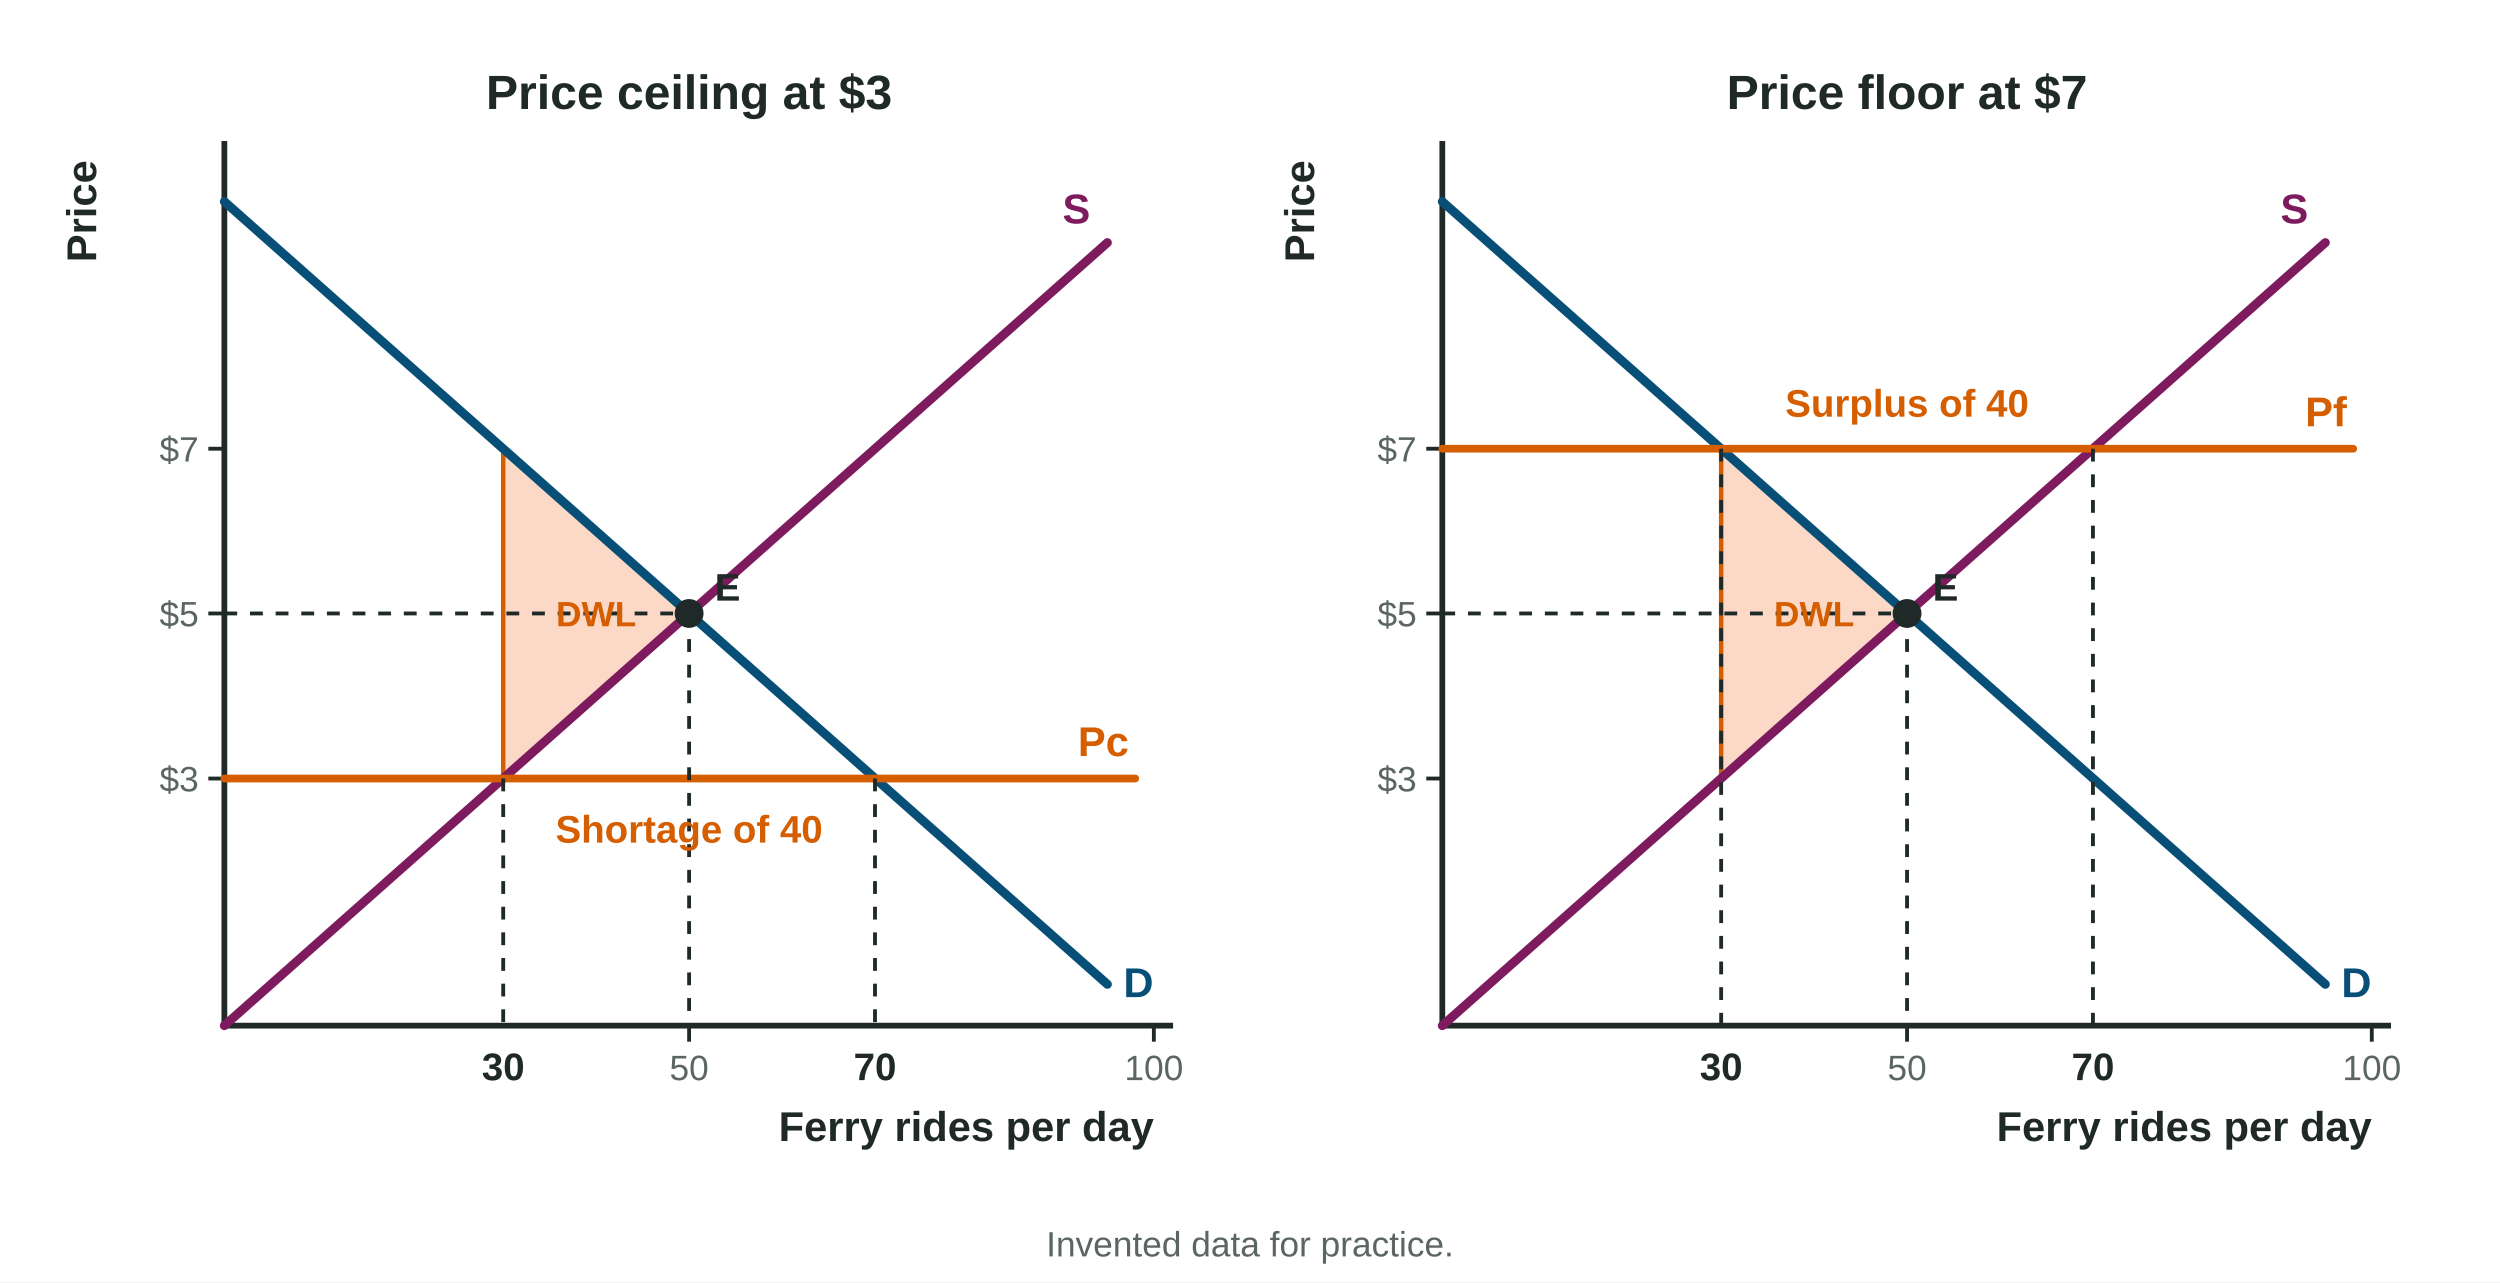
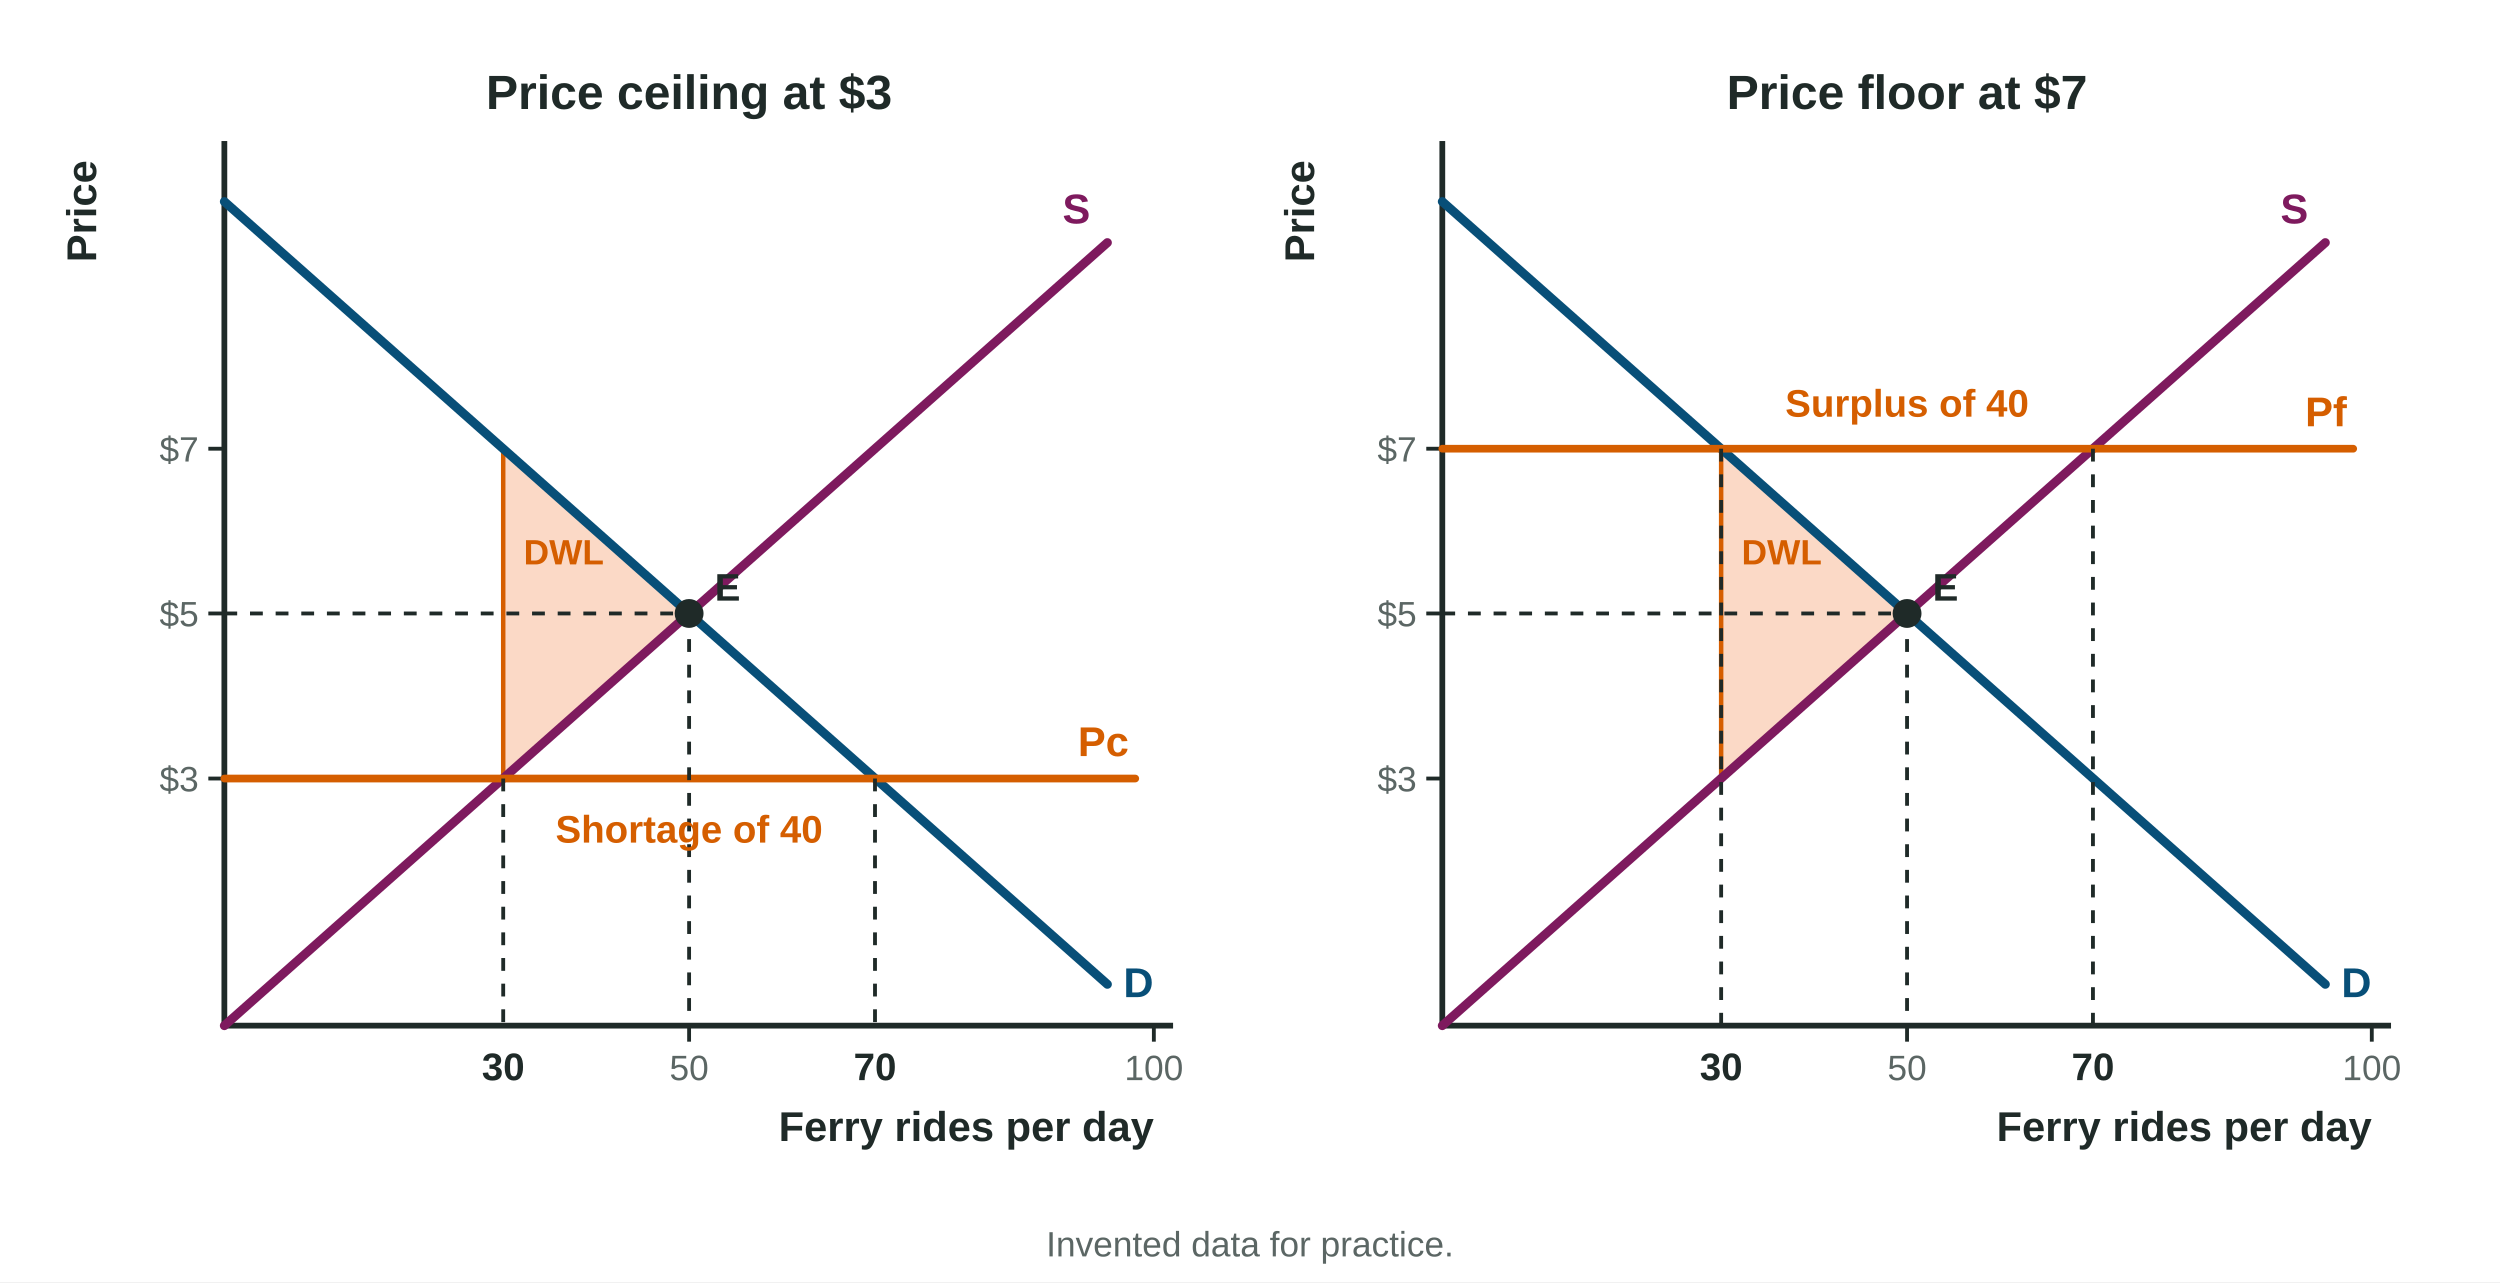
<svg xmlns="http://www.w3.org/2000/svg" viewBox="0 0 780 400" width="780" height="400" role="img" aria-labelledby="government-intervention-controls-t government-intervention-controls-d" font-family="Arial, Helvetica, sans-serif">
  <defs>
    <marker id="government-intervention-controls-ink" viewBox="0 0 10 10" refX="9" refY="5" markerWidth="7" markerHeight="7" orient="auto-start-reverse">
      <path d="M0,0 L10,5 L0,10 z" fill="#1F2A28" />
    </marker>
    <marker id="government-intervention-controls-b" viewBox="0 0 10 10" refX="9" refY="5" markerWidth="7" markerHeight="7" orient="auto-start-reverse">
      <path d="M0,0 L10,5 L0,10 z" fill="#084F78" />
    </marker>
    <marker id="government-intervention-controls-p" viewBox="0 0 10 10" refX="9" refY="5" markerWidth="7" markerHeight="7" orient="auto-start-reverse">
      <path d="M0,0 L10,5 L0,10 z" fill="#7E1A5E" />
    </marker>
    <marker id="government-intervention-controls-v" viewBox="0 0 10 10" refX="9" refY="5" markerWidth="7" markerHeight="7" orient="auto-start-reverse">
      <path d="M0,0 L10,5 L0,10 z" fill="#D55E00" />
    </marker>
  </defs>
  <rect width="780" height="400" fill="#FFFFFF" />
  <path d="M70 44V320H366" fill="none" stroke="#1F2A28" stroke-width="1.8" />
  <text x="215" y="34" font-size="15" text-anchor="middle" fill="#1F2A28" font-weight="bold">
    <tspan x="215" dy="0">Price ceiling at $3</tspan>
  </text>
  <text x="360" y="356" font-size="13" text-anchor="end" fill="#1F2A28" font-weight="bold">
    <tspan x="360" dy="0">Ferry rides per day</tspan>
  </text>
  <text transform="translate(30 50) rotate(-90)" text-anchor="end" font-size="13" font-weight="bold" fill="#1F2A28">Price</text>
  <path d="M215 320v5" stroke="#1F2A28" stroke-width="1.2" />
  <text x="215" y="337" font-size="11" text-anchor="middle" fill="#5B6664">
    <tspan x="215" dy="0">50</tspan>
  </text>
  <path d="M360 320v5" stroke="#1F2A28" stroke-width="1.2" />
  <text x="360" y="337" font-size="11" text-anchor="middle" fill="#5B6664">
    <tspan x="360" dy="0">100</tspan>
  </text>
  <path d="M70 242.9h-5" stroke="#1F2A28" stroke-width="1.2" />
  <text x="62" y="246.9" font-size="11" text-anchor="end" fill="#5B6664">
    <tspan x="62" dy="0">$3</tspan>
  </text>
  <path d="M70 191.4h-5" stroke="#1F2A28" stroke-width="1.2" />
  <text x="62" y="195.4" font-size="11" text-anchor="end" fill="#5B6664">
    <tspan x="62" dy="0">$5</tspan>
  </text>
  <path d="M70 140h-5" stroke="#1F2A28" stroke-width="1.2" />
  <text x="62" y="144" font-size="11" text-anchor="end" fill="#5B6664">
    <tspan x="62" dy="0">$7</tspan>
  </text>
  <path d="M157 140L215 191.4L157 242.9Z" fill="#FBD9C6" stroke="#D55E00" stroke-width="1.4" />
  <path d="M70 62.9L345.5 307.1" fill="none" stroke="#084F78" stroke-width="2.8" stroke-linecap="round" />
  <text x="350.5" y="311.1" font-size="13" text-anchor="start" fill="#084F78" font-weight="bold">
    <tspan x="350.5" dy="0">D</tspan>
  </text>
  <path d="M70 320L345.5 75.7" fill="none" stroke="#7E1A5E" stroke-width="2.8" stroke-linecap="round" />
  <text x="331.5" y="69.7" font-size="13" text-anchor="start" fill="#7E1A5E" font-weight="bold">
    <tspan x="331.5" dy="0">S</tspan>
  </text>
  <path d="M70 242.9L354.2 242.9" fill="none" stroke="#D55E00" stroke-width="2.4" stroke-linecap="round" />
  <text x="352.2" y="235.9" font-size="13" text-anchor="end" fill="#D55E00" font-weight="bold">
    <tspan x="352.2" dy="0">Pc</tspan>
  </text>
  <path d="M157 242.9V320" stroke="#1F2A28" stroke-width="1.2" fill="none" stroke-dasharray="4 4" />
  <text x="157" y="337" font-size="12" text-anchor="middle" fill="#1F2A28" font-weight="bold">
    <tspan x="157" dy="0">30</tspan>
  </text>
  <path d="M273 242.9V320" stroke="#1F2A28" stroke-width="1.2" fill="none" stroke-dasharray="4 4" />
  <text x="273" y="337" font-size="12" text-anchor="middle" fill="#1F2A28" font-weight="bold">
    <tspan x="273" dy="0">70</tspan>
  </text>
  <path d="M215 191.4V320" stroke="#1F2A28" stroke-width="1.2" fill="none" stroke-dasharray="4 4" />
  <path d="M70 191.4H215" stroke="#1F2A28" stroke-width="1.2" fill="none" stroke-dasharray="4 4" />
  <circle cx="215" cy="191.4" r="4.5" fill="#1F2A28" />
  <text x="223" y="187.4" font-size="12" text-anchor="start" fill="#1F2A28" font-weight="bold">
    <tspan x="223" dy="0">E</tspan>
  </text>
  <text x="215" y="262.9" font-size="12" text-anchor="middle" fill="#D55E00" font-weight="bold">
    <tspan x="215" dy="0">Shortage of 40</tspan>
  </text>
-   <text x="186" y="195.4" font-size="11" text-anchor="middle" fill="#D55E00" font-weight="bold">
-     <tspan x="186" dy="0">DWL</tspan>
+   <text x="175.9" y="176.1" font-size="11" text-anchor="middle" fill="#D55E00" font-weight="bold">
+     <tspan x="175.9" dy="0">DWL</tspan>
  </text>
  <path d="M450 44V320H746" fill="none" stroke="#1F2A28" stroke-width="1.8" />
  <text x="595" y="34" font-size="15" text-anchor="middle" fill="#1F2A28" font-weight="bold">
    <tspan x="595" dy="0">Price floor at $7</tspan>
  </text>
  <text x="740" y="356" font-size="13" text-anchor="end" fill="#1F2A28" font-weight="bold">
    <tspan x="740" dy="0">Ferry rides per day</tspan>
  </text>
  <text transform="translate(410 50) rotate(-90)" text-anchor="end" font-size="13" font-weight="bold" fill="#1F2A28">Price</text>
  <path d="M595 320v5" stroke="#1F2A28" stroke-width="1.2" />
  <text x="595" y="337" font-size="11" text-anchor="middle" fill="#5B6664">
    <tspan x="595" dy="0">50</tspan>
  </text>
  <path d="M740 320v5" stroke="#1F2A28" stroke-width="1.2" />
  <text x="740" y="337" font-size="11" text-anchor="middle" fill="#5B6664">
    <tspan x="740" dy="0">100</tspan>
  </text>
  <path d="M450 242.9h-5" stroke="#1F2A28" stroke-width="1.2" />
  <text x="442" y="246.9" font-size="11" text-anchor="end" fill="#5B6664">
    <tspan x="442" dy="0">$3</tspan>
  </text>
  <path d="M450 191.4h-5" stroke="#1F2A28" stroke-width="1.2" />
  <text x="442" y="195.4" font-size="11" text-anchor="end" fill="#5B6664">
    <tspan x="442" dy="0">$5</tspan>
  </text>
  <path d="M450 140h-5" stroke="#1F2A28" stroke-width="1.2" />
  <text x="442" y="144" font-size="11" text-anchor="end" fill="#5B6664">
    <tspan x="442" dy="0">$7</tspan>
  </text>
  <path d="M537 140L595 191.4L537 242.9Z" fill="#FBD9C6" stroke="#D55E00" stroke-width="1.4" />
  <path d="M450 62.9L725.5 307.1" fill="none" stroke="#084F78" stroke-width="2.8" stroke-linecap="round" />
  <text x="730.5" y="311.1" font-size="13" text-anchor="start" fill="#084F78" font-weight="bold">
    <tspan x="730.5" dy="0">D</tspan>
  </text>
  <path d="M450 320L725.5 75.7" fill="none" stroke="#7E1A5E" stroke-width="2.8" stroke-linecap="round" />
  <text x="711.5" y="69.7" font-size="13" text-anchor="start" fill="#7E1A5E" font-weight="bold">
    <tspan x="711.5" dy="0">S</tspan>
  </text>
  <path d="M450 140L734.2 140" fill="none" stroke="#D55E00" stroke-width="2.4" stroke-linecap="round" />
  <text x="732.2" y="133" font-size="13" text-anchor="end" fill="#D55E00" font-weight="bold">
    <tspan x="732.2" dy="0">Pf</tspan>
  </text>
  <path d="M537 140V320" stroke="#1F2A28" stroke-width="1.2" fill="none" stroke-dasharray="4 4" />
  <text x="537" y="337" font-size="12" text-anchor="middle" fill="#1F2A28" font-weight="bold">
    <tspan x="537" dy="0">30</tspan>
  </text>
  <path d="M653 140V320" stroke="#1F2A28" stroke-width="1.2" fill="none" stroke-dasharray="4 4" />
  <text x="653" y="337" font-size="12" text-anchor="middle" fill="#1F2A28" font-weight="bold">
    <tspan x="653" dy="0">70</tspan>
  </text>
  <path d="M595 191.4V320" stroke="#1F2A28" stroke-width="1.2" fill="none" stroke-dasharray="4 4" />
  <path d="M450 191.4H595" stroke="#1F2A28" stroke-width="1.2" fill="none" stroke-dasharray="4 4" />
  <circle cx="595" cy="191.4" r="4.5" fill="#1F2A28" />
  <text x="603" y="187.4" font-size="12" text-anchor="start" fill="#1F2A28" font-weight="bold">
    <tspan x="603" dy="0">E</tspan>
  </text>
  <text x="595" y="130" font-size="12" text-anchor="middle" fill="#D55E00" font-weight="bold">
    <tspan x="595" dy="0">Surplus of 40</tspan>
  </text>
-   <text x="566" y="195.4" font-size="11" text-anchor="middle" fill="#D55E00" font-weight="bold">
-     <tspan x="566" dy="0">DWL</tspan>
+   <text x="555.9" y="176.1" font-size="11" text-anchor="middle" fill="#D55E00" font-weight="bold">
+     <tspan x="555.9" dy="0">DWL</tspan>
  </text>
  <text x="390" y="392" font-size="11" text-anchor="middle" fill="#5B6664">
    <tspan x="390" dy="0">Invented data for practice.</tspan>
  </text>
</svg>
